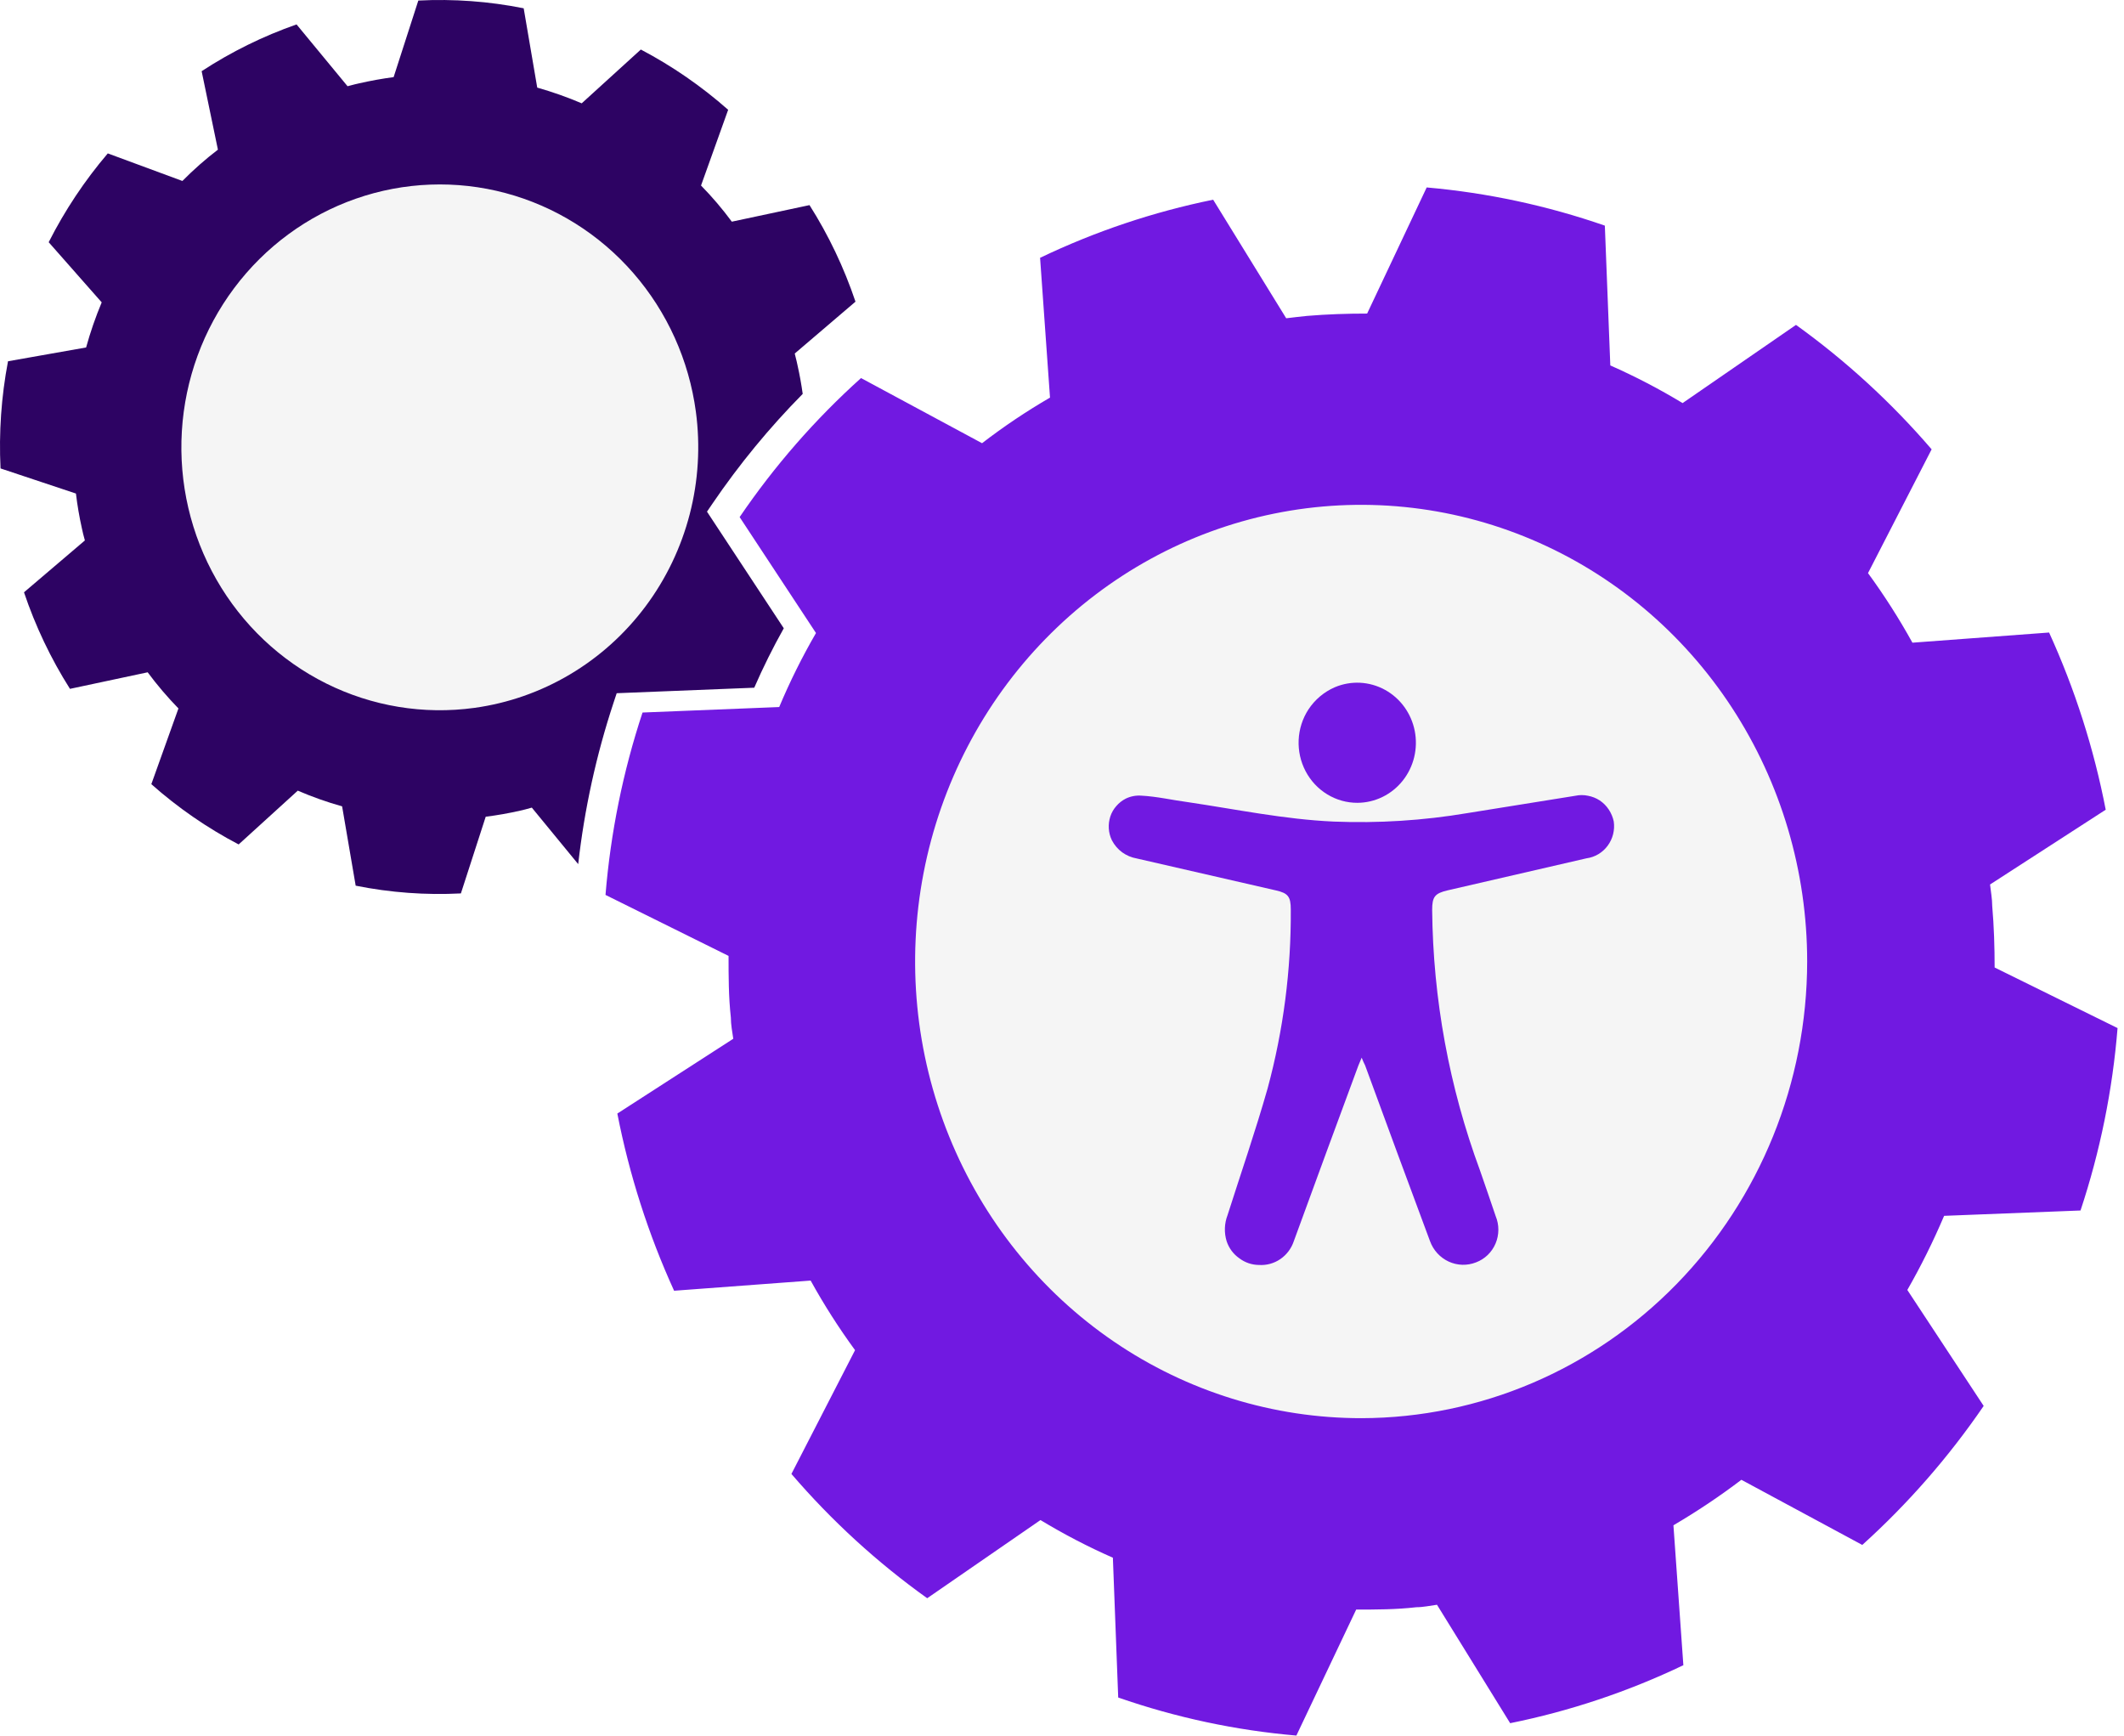
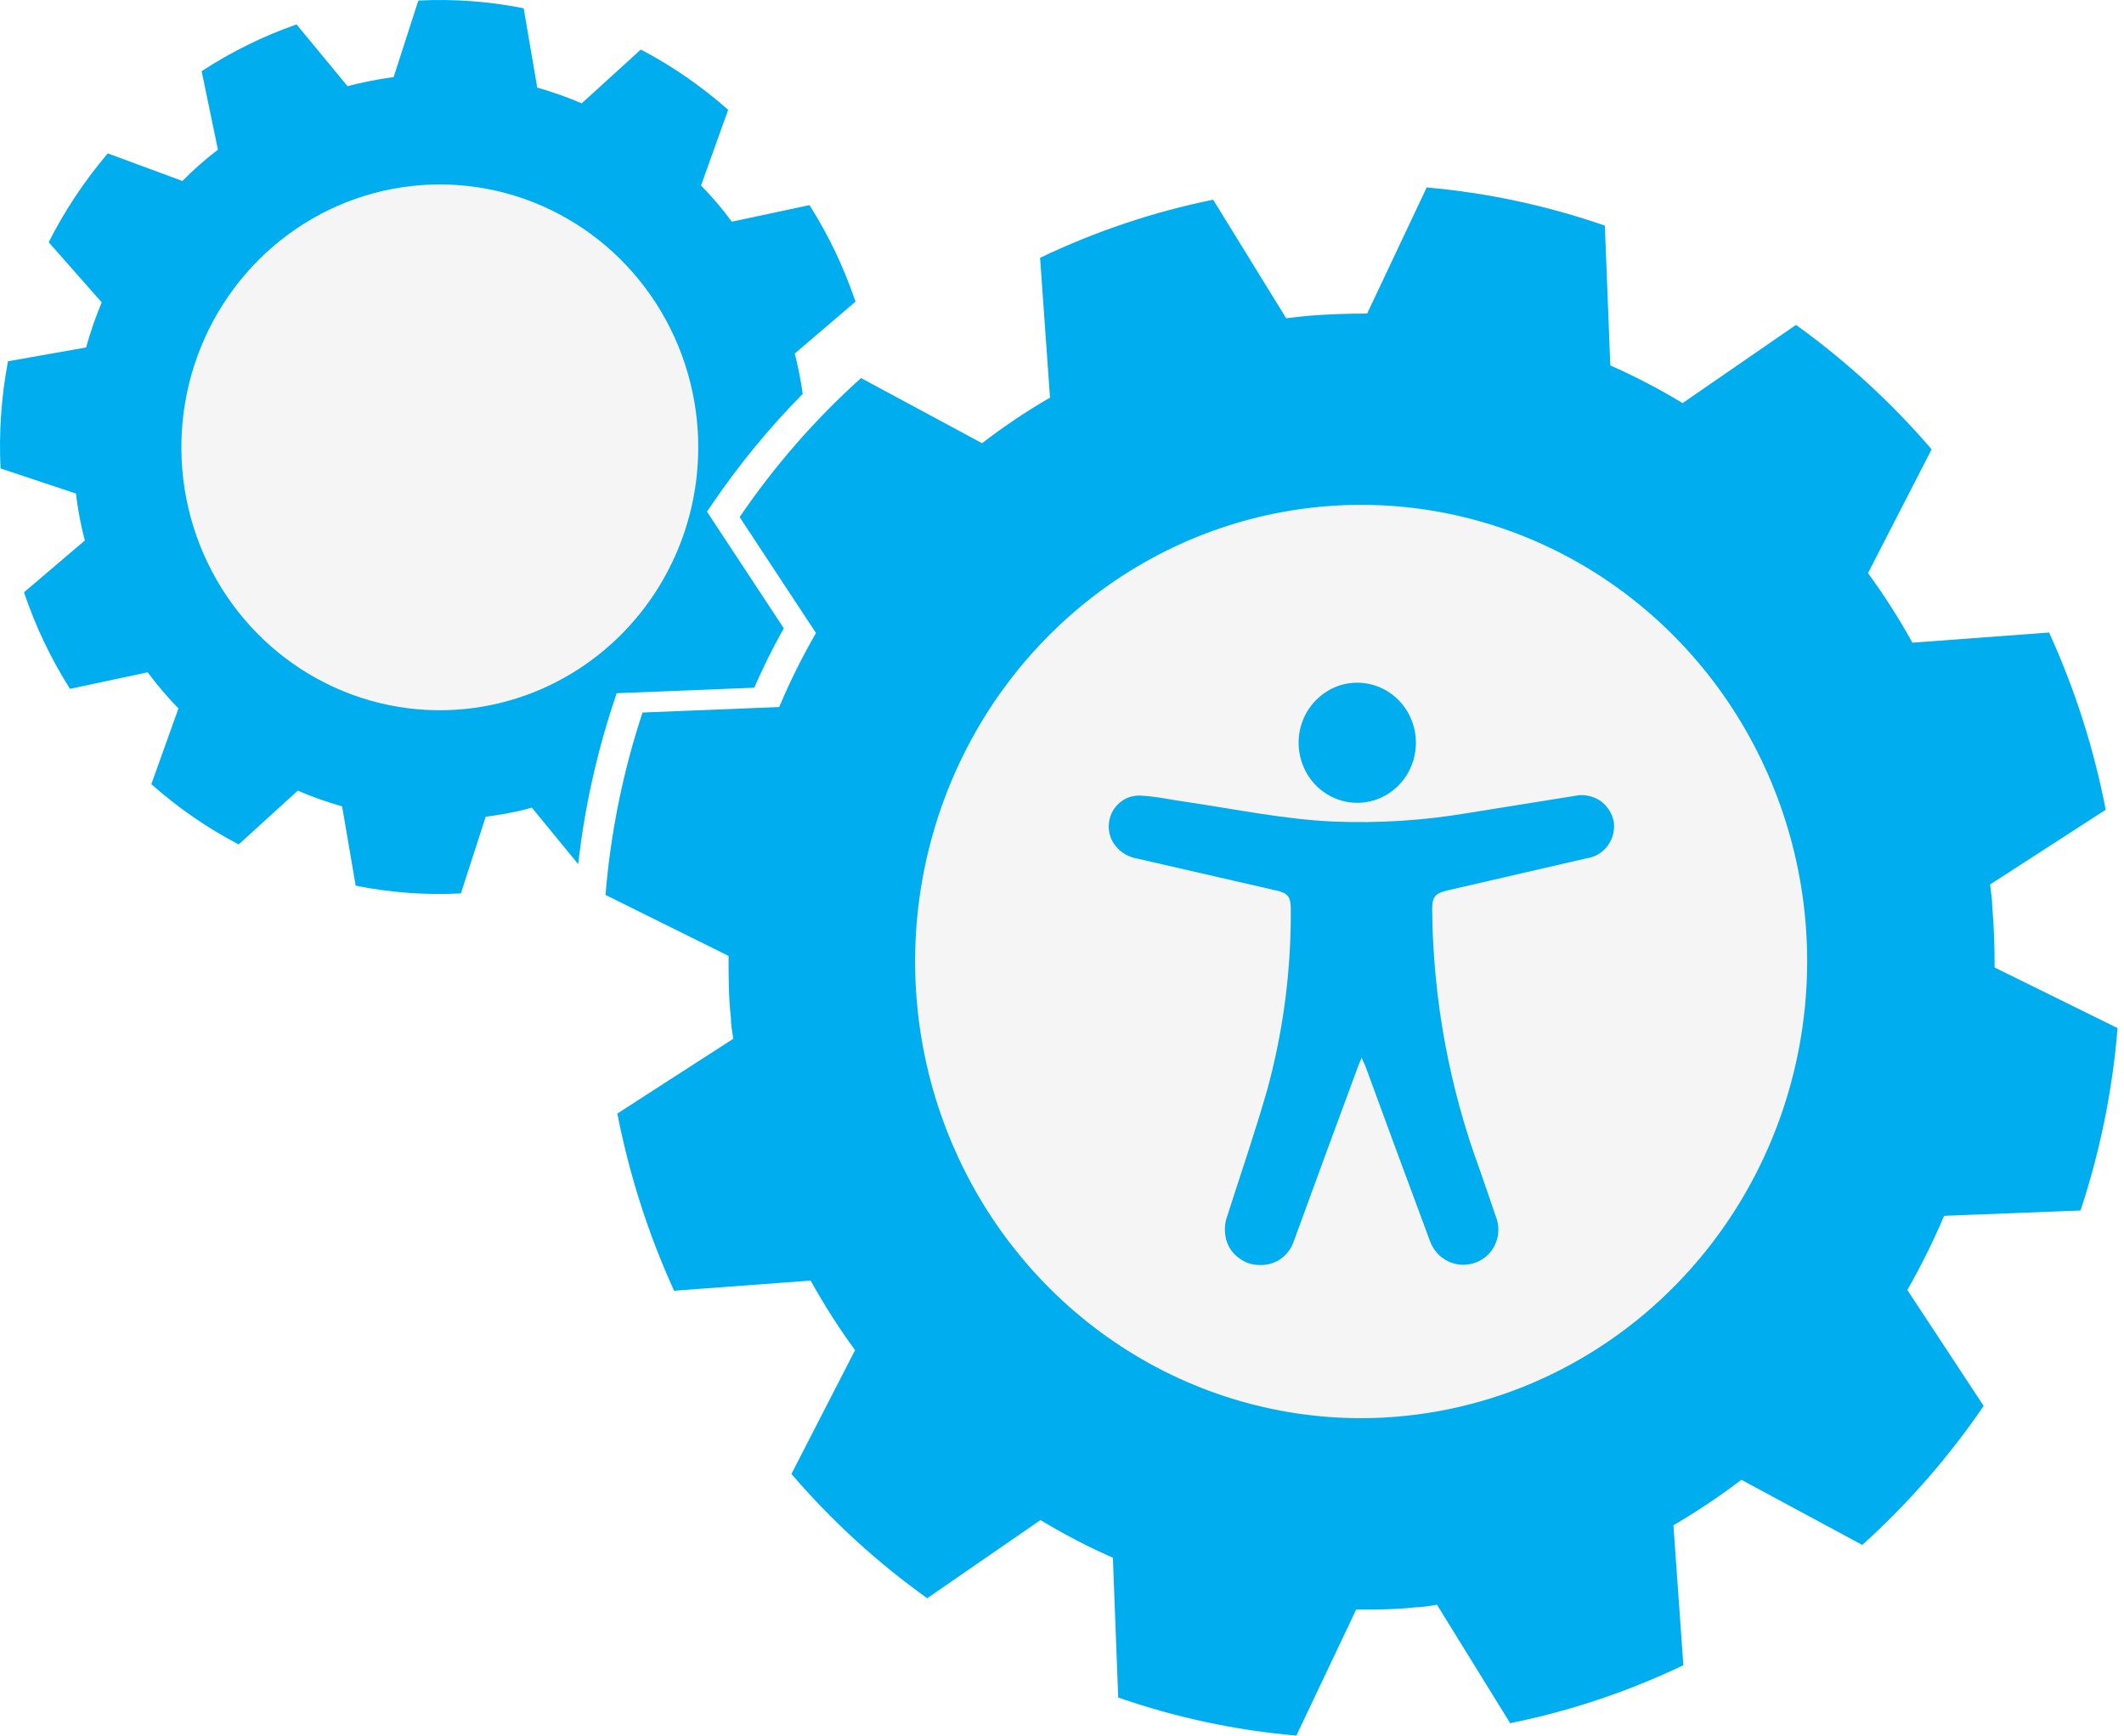
<svg xmlns="http://www.w3.org/2000/svg" width="153" height="125" viewBox="0 0 153 125" fill="none">
  <path d="M98.596 105.879C118.256 105.879 134.193 89.565 134.193 69.44C134.193 49.315 118.256 33 98.596 33C78.937 33 63 49.315 63 69.44C63 89.565 78.937 105.879 98.596 105.879Z" fill="#F5F5F5" />
  <path d="M31.5 52C42.27 52 51 43.27 51 32.5C51 21.73 42.27 13 31.5 13C20.73 13 12 21.73 12 32.5C12 43.27 20.73 52 31.5 52Z" fill="#F5F5F5" />
-   <path d="M149.868 87.183C151.279 82.932 152.175 78.52 152.536 74.045L143.681 69.682C143.681 68.209 143.635 66.726 143.507 65.243C143.507 64.727 143.406 64.22 143.351 63.704L151.683 58.318C150.831 53.911 149.461 49.626 147.604 45.556L137.759 46.288C136.798 44.549 135.729 42.876 134.56 41.277L139.143 32.362C136.244 28.989 132.964 25.981 129.372 23.4L121.204 29.031C119.526 28.015 117.787 27.11 115.997 26.319L115.603 16.25C111.449 14.808 107.14 13.885 102.77 13.5L98.48 22.584C97.04 22.584 95.601 22.631 94.144 22.753C93.64 22.8 93.145 22.866 92.65 22.922L87.388 14.383C83.083 15.26 78.897 16.665 74.921 18.568L75.636 28.637C73.936 29.622 72.301 30.719 70.741 31.921L62.023 27.229C58.725 30.193 55.788 33.555 53.279 37.242L58.779 45.593C57.783 47.309 56.898 49.09 56.129 50.923L46.284 51.318C44.878 55.57 43.982 59.981 43.617 64.455L52.481 68.847C52.481 70.32 52.481 71.793 52.646 73.285C52.646 73.801 52.747 74.299 52.82 74.815L44.469 80.201C45.329 84.607 46.701 88.892 48.558 92.963L58.394 92.231C59.355 93.97 60.423 95.644 61.593 97.242L57.009 106.157C59.907 109.532 63.191 112.537 66.79 115.109L74.949 109.479C76.629 110.496 78.371 111.402 80.165 112.191L80.549 122.26C84.703 123.704 89.012 124.624 93.383 125L97.691 115.926C99.121 115.926 100.57 115.926 102.027 115.757C102.522 115.757 103.017 115.644 103.512 115.579L108.783 124.109C113.091 123.237 117.28 121.835 121.259 119.933L120.544 109.854C122.237 108.863 123.872 107.769 125.439 106.579L134.147 111.271C137.439 108.3 140.375 104.939 142.892 101.259L137.392 92.907C138.379 91.183 139.263 89.4 140.042 87.568L149.868 87.183ZM98.095 102.141C91.738 102.15 85.522 100.229 80.232 96.621C74.942 93.012 70.817 87.879 68.378 81.869C65.939 75.86 65.297 69.246 66.531 62.862C67.766 56.479 70.822 50.614 75.314 46.01C79.805 41.405 85.53 38.268 91.764 36.995C97.998 35.722 104.46 36.371 110.334 38.859C116.207 41.347 121.228 45.562 124.76 50.972C128.293 56.382 130.178 62.743 130.178 69.25C130.169 77.962 126.787 86.315 120.773 92.48C114.76 98.645 106.605 102.118 98.095 102.141V102.141Z" fill="#7119E1" />
-   <path fill-rule="evenodd" clip-rule="evenodd" d="M41.65 62.236C42.096 58.282 42.949 54.384 44.197 50.61L44.423 49.927L54.331 49.531C54.968 48.068 55.679 46.639 56.459 45.251L50.927 36.851L51.319 36.276C53.248 33.442 55.425 30.796 57.822 28.37C57.727 27.684 57.604 27.002 57.453 26.327C57.414 26.128 57.366 25.938 57.318 25.748L57.318 25.748C57.294 25.653 57.271 25.558 57.248 25.462L61.624 21.727C60.801 19.281 59.689 16.946 58.312 14.773L52.716 15.965C52.037 15.046 51.296 14.176 50.498 13.362L52.452 7.908C50.532 6.212 48.421 4.755 46.162 3.567L41.903 7.441C40.859 6.997 39.789 6.619 38.699 6.309L37.723 0.597C35.225 0.097 32.676 -0.09 30.133 0.04L28.355 5.554C27.535 5.663 26.705 5.812 25.875 6.001C25.668 6.044 25.461 6.098 25.258 6.152L25.258 6.152C25.183 6.171 25.108 6.191 25.035 6.21L21.362 1.759C18.958 2.599 16.663 3.729 14.525 5.127L15.697 10.779C14.793 11.47 13.938 12.223 13.138 13.034L7.765 11.048C6.101 13 4.671 15.148 3.507 17.445L7.326 21.777C6.884 22.834 6.508 23.919 6.203 25.025L0.577 26.019C0.093 28.561 -0.088 31.152 0.039 33.738L5.47 35.546C5.571 36.391 5.714 37.23 5.9 38.059C5.953 38.328 6.022 38.581 6.092 38.84L6.115 38.924L1.729 42.659C2.552 45.105 3.664 47.44 5.04 49.613L10.637 48.421C11.318 49.338 12.059 50.208 12.854 51.024L10.901 56.478C12.818 58.177 14.93 59.635 17.191 60.819L21.45 56.945C22.489 57.392 23.556 57.77 24.644 58.077L25.621 63.789C28.115 64.29 30.661 64.477 33.2 64.346L34.988 58.822C35.821 58.719 36.649 58.573 37.469 58.385C37.721 58.332 37.966 58.263 38.217 58.193L38.309 58.167L41.65 62.236ZM34.167 50.984C30.52 51.484 26.808 50.873 23.502 49.228C20.196 47.583 17.443 44.978 15.592 41.743C13.74 38.508 12.873 34.787 13.1 31.05C13.327 27.314 14.638 23.73 16.867 20.751C19.096 17.772 22.143 15.532 25.624 14.314C29.104 13.096 32.861 12.954 36.42 13.907C39.98 14.86 43.182 16.864 45.621 19.667C48.061 22.47 49.629 25.946 50.127 29.655C50.457 32.121 50.306 34.63 49.683 37.037C49.059 39.444 47.975 41.703 46.493 43.683C45.011 45.664 43.159 47.329 41.044 48.581C38.929 49.834 36.593 50.651 34.167 50.984Z" fill="#2D0363" />
-   <path d="M98.086 76.176L97.847 76.748C96.283 80.971 94.734 85.184 93.2 89.388C93.024 89.917 92.682 90.372 92.228 90.683C91.774 90.993 91.233 91.142 90.688 91.106C90.18 91.103 89.685 90.936 89.276 90.627C88.848 90.331 88.526 89.899 88.36 89.398C88.171 88.783 88.193 88.121 88.424 87.521C89.396 84.471 90.441 81.45 91.311 78.39C92.447 74.195 93.009 69.859 92.98 65.506C92.98 64.568 92.778 64.324 91.898 64.127L81.879 61.828C81.503 61.762 81.146 61.611 80.834 61.387C80.524 61.158 80.27 60.86 80.091 60.514C79.964 60.25 79.889 59.963 79.871 59.669C79.853 59.377 79.891 59.084 79.981 58.806C80.072 58.528 80.219 58.272 80.412 58.055C80.602 57.833 80.833 57.652 81.091 57.52C81.439 57.351 81.824 57.277 82.209 57.305C83.327 57.361 84.446 57.624 85.573 57.774C89.056 58.29 92.522 59.013 96.06 59.172C99.286 59.303 102.517 59.098 105.703 58.562L113.477 57.314C113.779 57.248 114.091 57.248 114.393 57.314C114.693 57.369 114.98 57.483 115.237 57.652C115.495 57.824 115.716 58.047 115.888 58.309C116.059 58.568 116.18 58.857 116.245 59.163C116.289 59.469 116.273 59.782 116.198 60.082C116.123 60.382 115.99 60.664 115.807 60.911C115.625 61.158 115.396 61.365 115.134 61.521C114.873 61.677 114.583 61.778 114.283 61.818L104.273 64.127C103.357 64.343 103.164 64.587 103.164 65.534C103.226 71.949 104.393 78.302 106.611 84.302C106.996 85.391 107.362 86.489 107.738 87.587C107.868 87.899 107.934 88.236 107.933 88.575C107.931 88.915 107.863 89.251 107.731 89.562C107.599 89.874 107.406 90.155 107.165 90.388C106.923 90.621 106.638 90.801 106.327 90.918C106.011 91.043 105.674 91.102 105.336 91.093C104.997 91.083 104.664 91.005 104.355 90.863C104.047 90.72 103.769 90.517 103.537 90.264C103.306 90.011 103.126 89.713 103.008 89.388C101.438 85.172 99.879 80.952 98.333 76.729C98.26 76.589 98.187 76.429 98.086 76.176Z" fill="#7119E1" />
-   <path d="M97.783 57.821C98.407 57.818 99.023 57.674 99.586 57.399C100.149 57.124 100.646 56.725 101.041 56.23C101.435 55.735 101.718 55.157 101.868 54.537C102.018 53.916 102.033 53.27 101.91 52.644C101.787 52.017 101.53 51.427 101.158 50.914C100.786 50.401 100.307 49.979 99.756 49.679C99.206 49.378 98.597 49.206 97.974 49.174C97.35 49.143 96.728 49.253 96.151 49.497C95.382 49.83 94.722 50.384 94.254 51.093C93.828 51.745 93.584 52.504 93.547 53.287C93.511 54.071 93.683 54.85 94.045 55.541C94.408 56.233 94.947 56.81 95.606 57.211C96.264 57.613 97.017 57.824 97.783 57.821V57.821Z" fill="#7119E1" />
+   <path d="M149.868 87.183C151.279 82.932 152.175 78.52 152.536 74.045L143.681 69.682C143.681 68.209 143.635 66.726 143.507 65.243C143.507 64.727 143.406 64.22 143.351 63.704L151.683 58.318C150.831 53.911 149.461 49.626 147.604 45.556L137.759 46.288C136.798 44.549 135.729 42.876 134.56 41.277L139.143 32.362C136.244 28.989 132.964 25.981 129.372 23.4L121.204 29.031C119.526 28.015 117.787 27.11 115.997 26.319L115.603 16.25C111.449 14.808 107.14 13.885 102.77 13.5L98.48 22.584C97.04 22.584 95.601 22.631 94.144 22.753C93.64 22.8 93.145 22.866 92.65 22.922L87.388 14.383C83.083 15.26 78.897 16.665 74.921 18.568L75.636 28.637C73.936 29.622 72.301 30.719 70.741 31.921L62.023 27.229C58.725 30.193 55.788 33.555 53.279 37.242L58.779 45.593C57.783 47.309 56.898 49.09 56.129 50.923L46.284 51.318C44.878 55.57 43.982 59.981 43.617 64.455L52.481 68.847C52.481 70.32 52.481 71.793 52.646 73.285C52.646 73.801 52.747 74.299 52.82 74.815L44.469 80.201C45.329 84.607 46.701 88.892 48.558 92.963L58.394 92.231C59.355 93.97 60.423 95.644 61.593 97.242L57.009 106.157C59.907 109.532 63.191 112.537 66.79 115.109L74.949 109.479C76.629 110.496 78.371 111.402 80.165 112.191L80.549 122.26C84.703 123.704 89.012 124.624 93.383 125L97.691 115.926C99.121 115.926 100.57 115.926 102.027 115.757C102.522 115.757 103.017 115.644 103.512 115.579L108.783 124.109C113.091 123.237 117.28 121.835 121.259 119.933L120.544 109.854C122.237 108.863 123.872 107.769 125.439 106.579L134.147 111.271C137.439 108.3 140.375 104.939 142.892 101.259L137.392 92.907C138.379 91.183 139.263 89.4 140.042 87.568L149.868 87.183ZM98.095 102.141C91.738 102.15 85.522 100.229 80.232 96.621C74.942 93.012 70.817 87.879 68.378 81.869C65.939 75.86 65.297 69.246 66.531 62.862C67.766 56.479 70.822 50.614 75.314 46.01C79.805 41.405 85.53 38.268 91.764 36.995C97.998 35.722 104.46 36.371 110.334 38.859C116.207 41.347 121.228 45.562 124.76 50.972C128.293 56.382 130.178 62.743 130.178 69.25C130.169 77.962 126.787 86.315 120.773 92.48C114.76 98.645 106.605 102.118 98.095 102.141V102.141Z" fill="#00aeef" />
+   <path fill-rule="evenodd" clip-rule="evenodd" d="M41.65 62.236C42.096 58.282 42.949 54.384 44.197 50.61L44.423 49.927L54.331 49.531C54.968 48.068 55.679 46.639 56.459 45.251L50.927 36.851L51.319 36.276C53.248 33.442 55.425 30.796 57.822 28.37C57.727 27.684 57.604 27.002 57.453 26.327C57.414 26.128 57.366 25.938 57.318 25.748L57.318 25.748C57.294 25.653 57.271 25.558 57.248 25.462L61.624 21.727C60.801 19.281 59.689 16.946 58.312 14.773L52.716 15.965C52.037 15.046 51.296 14.176 50.498 13.362L52.452 7.908C50.532 6.212 48.421 4.755 46.162 3.567L41.903 7.441C40.859 6.997 39.789 6.619 38.699 6.309L37.723 0.597C35.225 0.097 32.676 -0.09 30.133 0.04L28.355 5.554C27.535 5.663 26.705 5.812 25.875 6.001C25.668 6.044 25.461 6.098 25.258 6.152L25.258 6.152C25.183 6.171 25.108 6.191 25.035 6.21L21.362 1.759C18.958 2.599 16.663 3.729 14.525 5.127L15.697 10.779C14.793 11.47 13.938 12.223 13.138 13.034L7.765 11.048C6.101 13 4.671 15.148 3.507 17.445L7.326 21.777C6.884 22.834 6.508 23.919 6.203 25.025L0.577 26.019C0.093 28.561 -0.088 31.152 0.039 33.738L5.47 35.546C5.571 36.391 5.714 37.23 5.9 38.059C5.953 38.328 6.022 38.581 6.092 38.84L6.115 38.924L1.729 42.659C2.552 45.105 3.664 47.44 5.04 49.613L10.637 48.421C11.318 49.338 12.059 50.208 12.854 51.024L10.901 56.478C12.818 58.177 14.93 59.635 17.191 60.819L21.45 56.945C22.489 57.392 23.556 57.77 24.644 58.077L25.621 63.789C28.115 64.29 30.661 64.477 33.2 64.346L34.988 58.822C35.821 58.719 36.649 58.573 37.469 58.385C37.721 58.332 37.966 58.263 38.217 58.193L38.309 58.167L41.65 62.236ZM34.167 50.984C30.52 51.484 26.808 50.873 23.502 49.228C20.196 47.583 17.443 44.978 15.592 41.743C13.74 38.508 12.873 34.787 13.1 31.05C13.327 27.314 14.638 23.73 16.867 20.751C19.096 17.772 22.143 15.532 25.624 14.314C29.104 13.096 32.861 12.954 36.42 13.907C39.98 14.86 43.182 16.864 45.621 19.667C48.061 22.47 49.629 25.946 50.127 29.655C50.457 32.121 50.306 34.63 49.683 37.037C49.059 39.444 47.975 41.703 46.493 43.683C45.011 45.664 43.159 47.329 41.044 48.581C38.929 49.834 36.593 50.651 34.167 50.984Z" fill="#00aeef" />
+   <path d="M98.086 76.176L97.847 76.748C96.283 80.971 94.734 85.184 93.2 89.388C93.024 89.917 92.682 90.372 92.228 90.683C91.774 90.993 91.233 91.142 90.688 91.106C90.18 91.103 89.685 90.936 89.276 90.627C88.848 90.331 88.526 89.899 88.36 89.398C88.171 88.783 88.193 88.121 88.424 87.521C89.396 84.471 90.441 81.45 91.311 78.39C92.447 74.195 93.009 69.859 92.98 65.506C92.98 64.568 92.778 64.324 91.898 64.127L81.879 61.828C81.503 61.762 81.146 61.611 80.834 61.387C80.524 61.158 80.27 60.86 80.091 60.514C79.964 60.25 79.889 59.963 79.871 59.669C79.853 59.377 79.891 59.084 79.981 58.806C80.072 58.528 80.219 58.272 80.412 58.055C80.602 57.833 80.833 57.652 81.091 57.52C81.439 57.351 81.824 57.277 82.209 57.305C83.327 57.361 84.446 57.624 85.573 57.774C89.056 58.29 92.522 59.013 96.06 59.172C99.286 59.303 102.517 59.098 105.703 58.562L113.477 57.314C113.779 57.248 114.091 57.248 114.393 57.314C114.693 57.369 114.98 57.483 115.237 57.652C115.495 57.824 115.716 58.047 115.888 58.309C116.059 58.568 116.18 58.857 116.245 59.163C116.289 59.469 116.273 59.782 116.198 60.082C116.123 60.382 115.99 60.664 115.807 60.911C115.625 61.158 115.396 61.365 115.134 61.521C114.873 61.677 114.583 61.778 114.283 61.818L104.273 64.127C103.357 64.343 103.164 64.587 103.164 65.534C103.226 71.949 104.393 78.302 106.611 84.302C106.996 85.391 107.362 86.489 107.738 87.587C107.868 87.899 107.934 88.236 107.933 88.575C107.931 88.915 107.863 89.251 107.731 89.562C107.599 89.874 107.406 90.155 107.165 90.388C106.923 90.621 106.638 90.801 106.327 90.918C106.011 91.043 105.674 91.102 105.336 91.093C104.997 91.083 104.664 91.005 104.355 90.863C104.047 90.72 103.769 90.517 103.537 90.264C103.306 90.011 103.126 89.713 103.008 89.388C101.438 85.172 99.879 80.952 98.333 76.729C98.26 76.589 98.187 76.429 98.086 76.176Z" fill="#00aeef" />
+   <path d="M97.783 57.821C98.407 57.818 99.023 57.674 99.586 57.399C100.149 57.124 100.646 56.725 101.041 56.23C101.435 55.735 101.718 55.157 101.868 54.537C102.018 53.916 102.033 53.27 101.91 52.644C101.787 52.017 101.53 51.427 101.158 50.914C100.786 50.401 100.307 49.979 99.756 49.679C99.206 49.378 98.597 49.206 97.974 49.174C97.35 49.143 96.728 49.253 96.151 49.497C95.382 49.83 94.722 50.384 94.254 51.093C93.828 51.745 93.584 52.504 93.547 53.287C93.511 54.071 93.683 54.85 94.045 55.541C94.408 56.233 94.947 56.81 95.606 57.211C96.264 57.613 97.017 57.824 97.783 57.821V57.821Z" fill="#00aeef" />
</svg>
